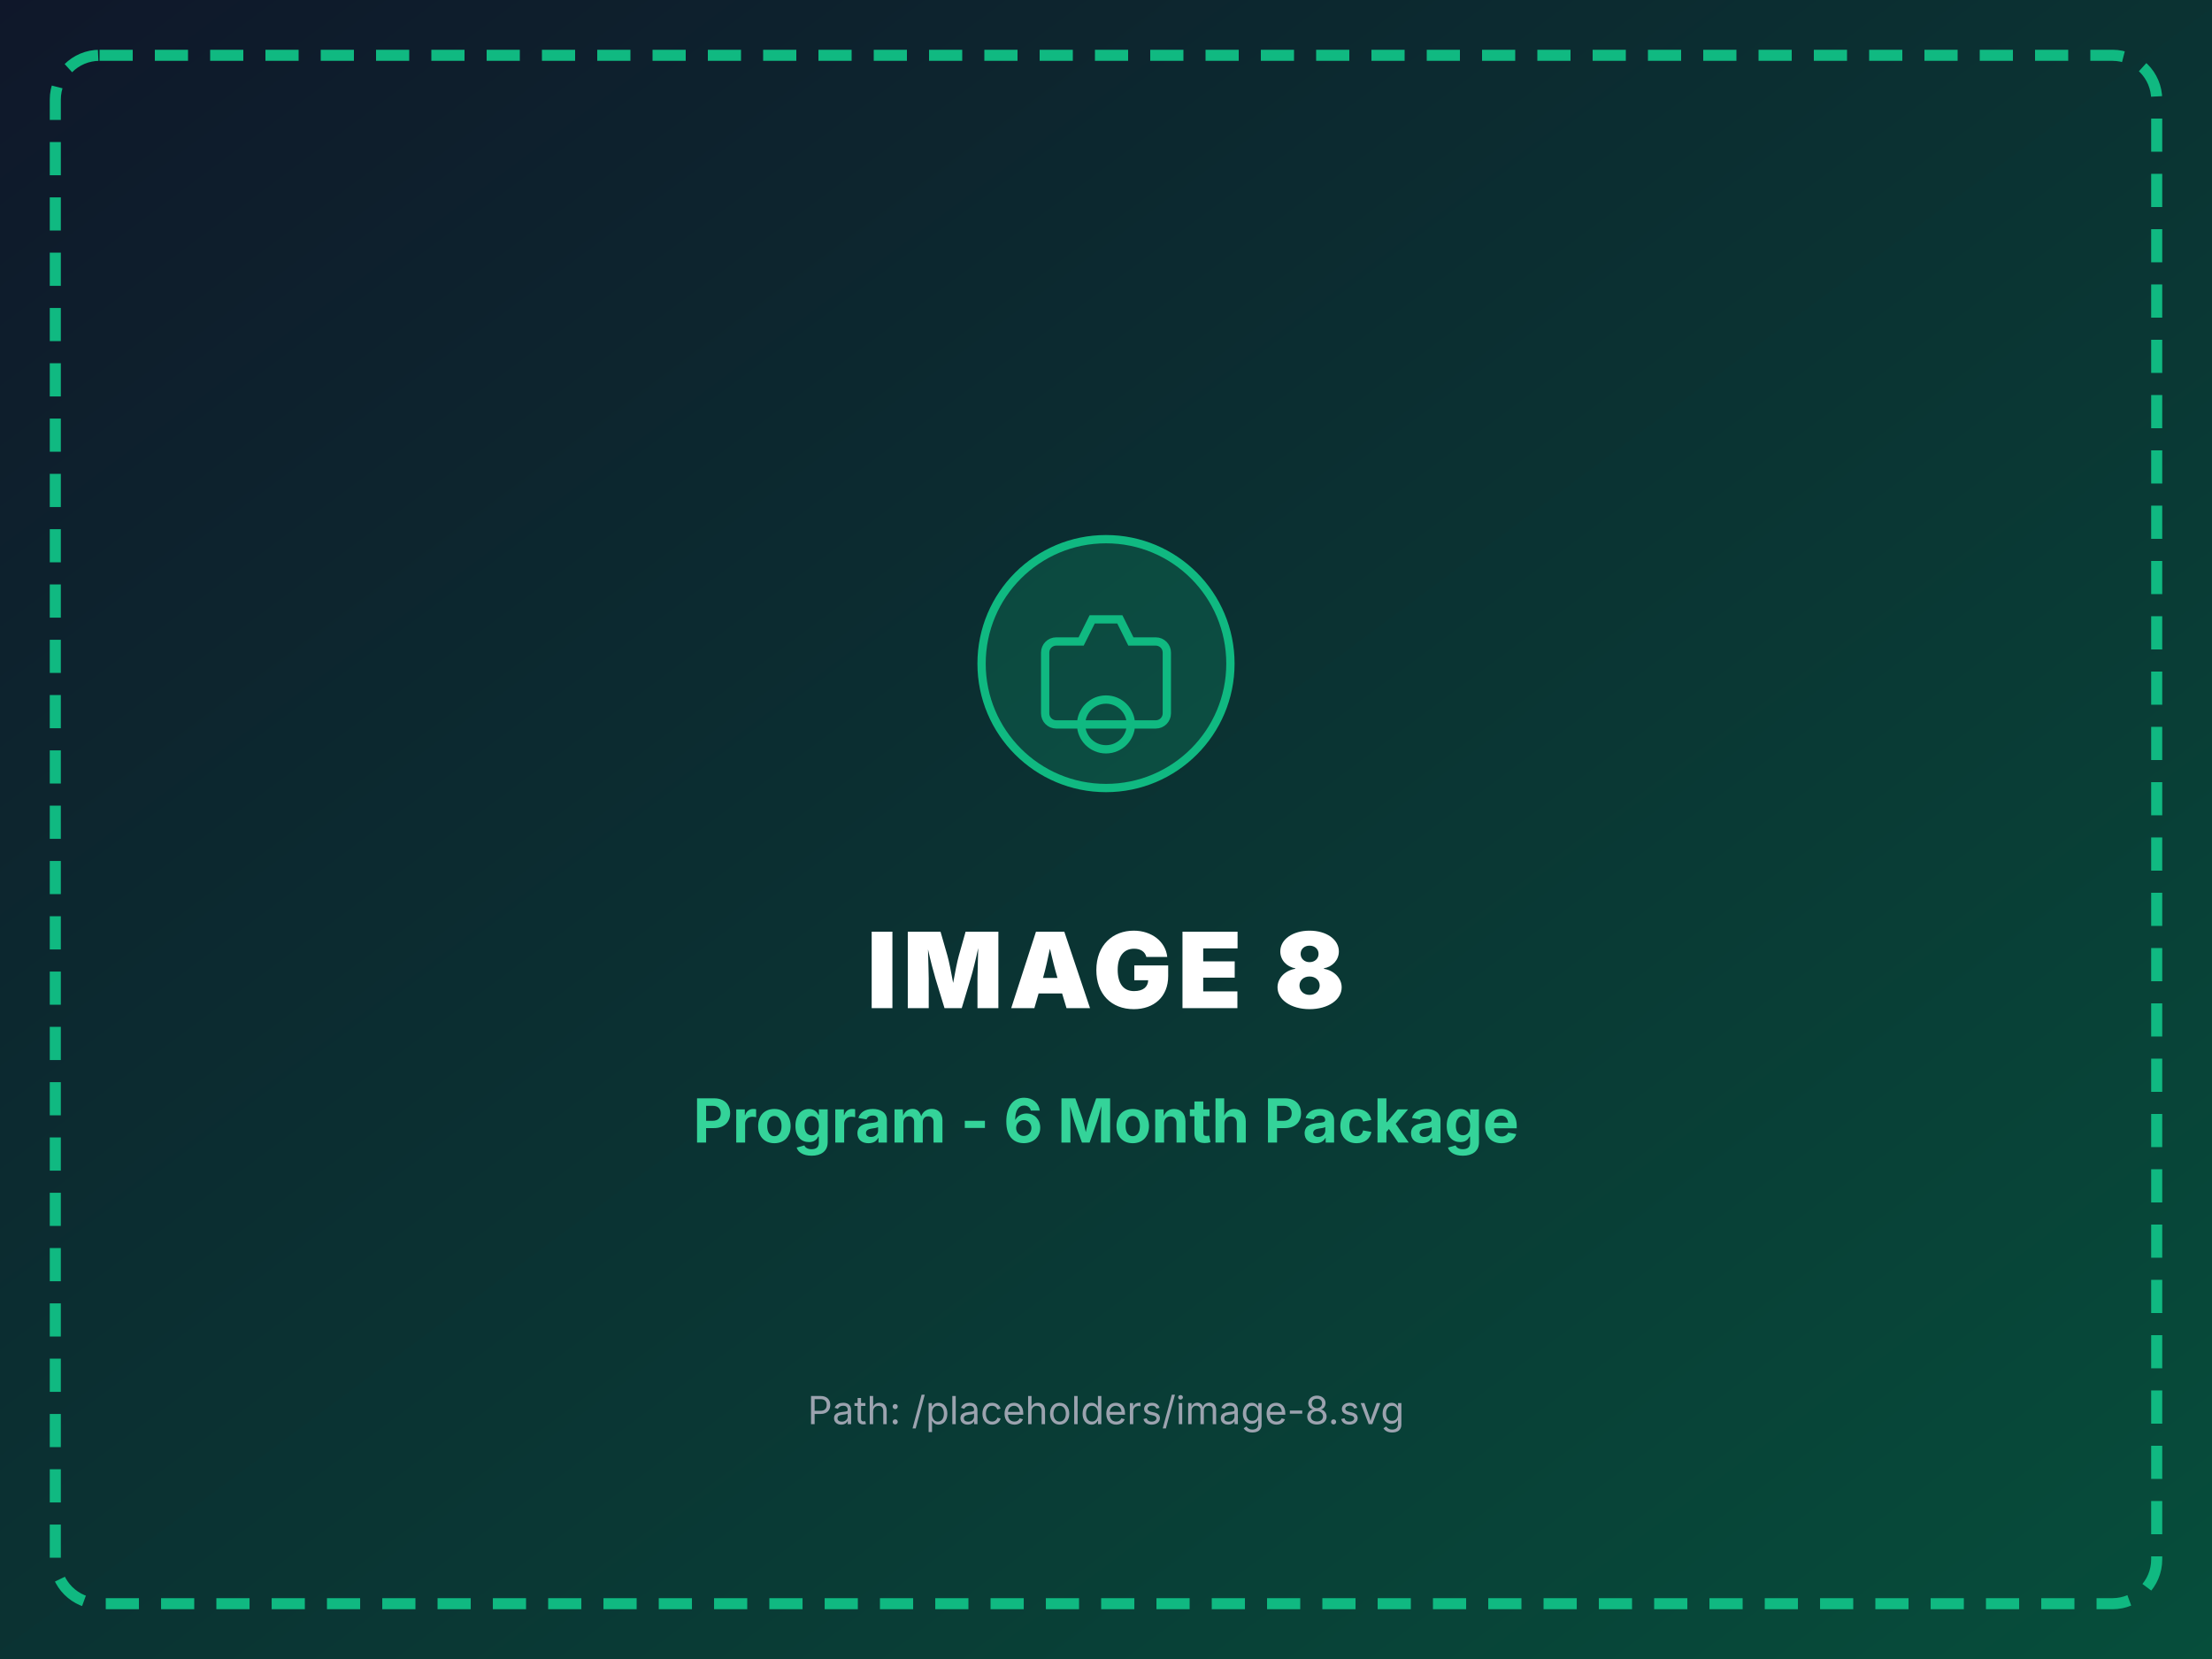
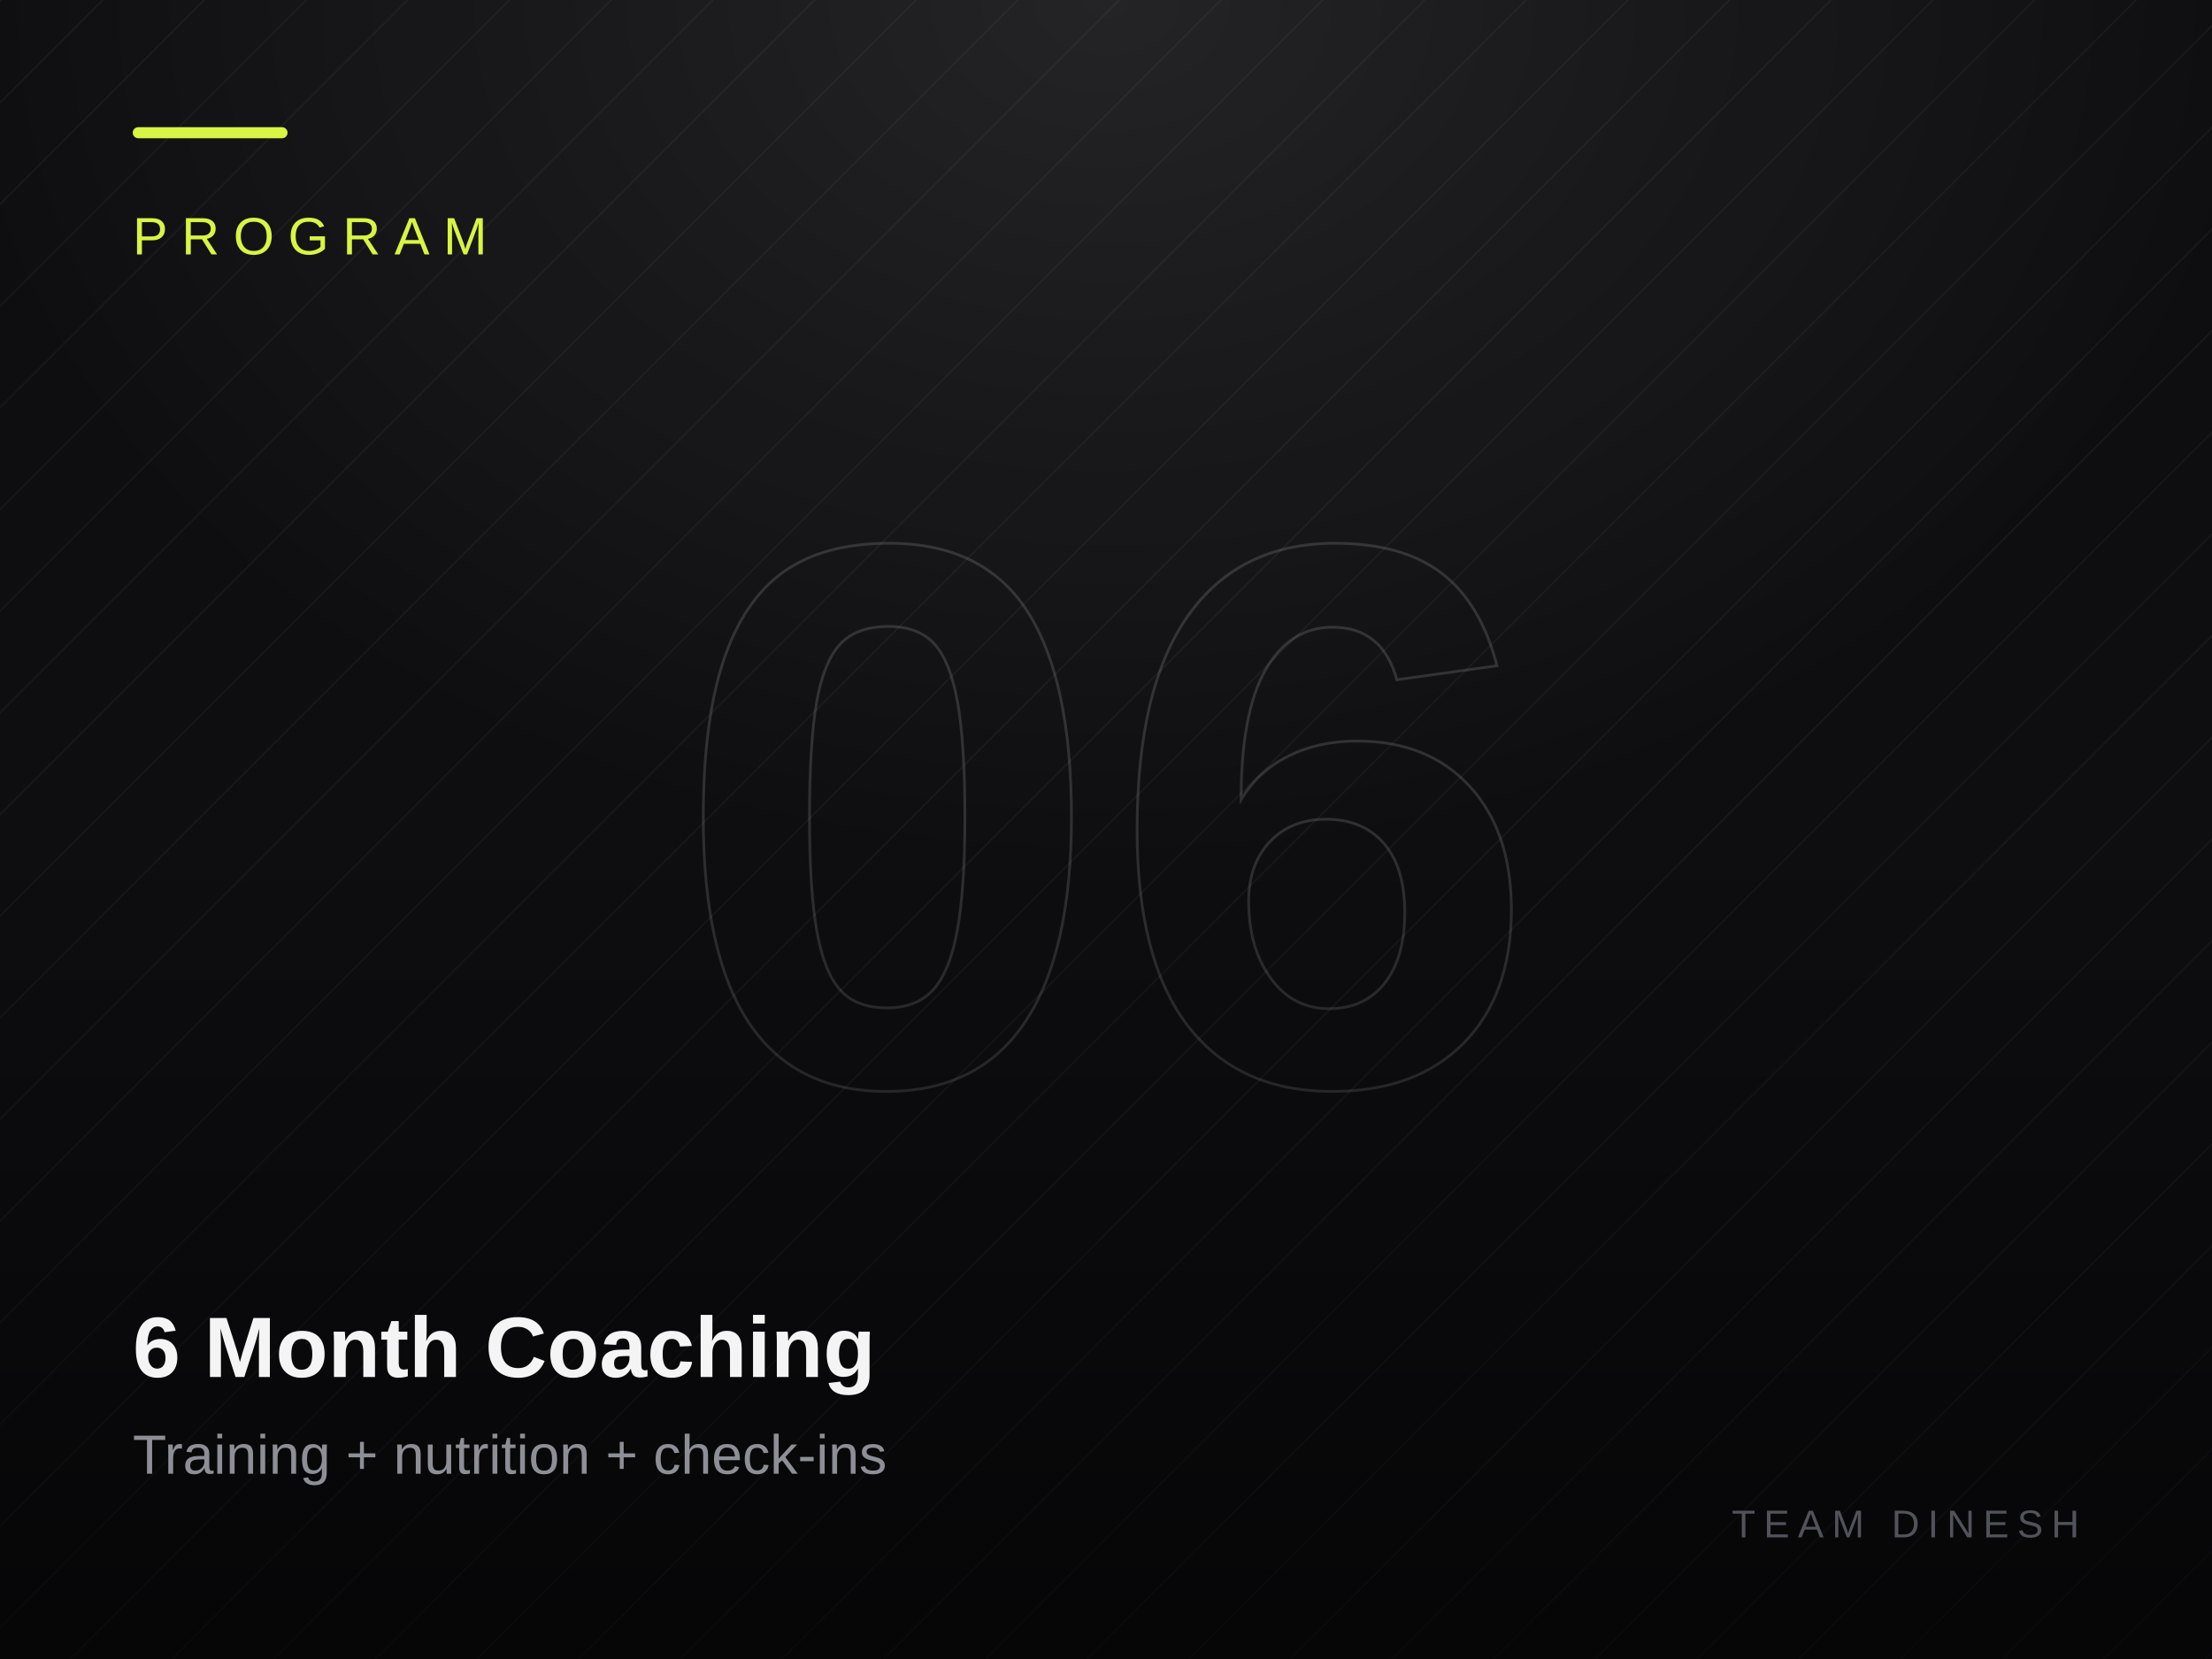
<svg xmlns="http://www.w3.org/2000/svg" width="800" height="600" viewBox="0 0 800 600">
  <defs>
-     <linearGradient id="bg-8" x1="0%" y1="0%" x2="100%" y2="100%">
-       <stop offset="0%" stop-color="#0f172a" />
-       <stop offset="100%" stop-color="#064e3b" />
+     <radialGradient id="glow" cx="50%" cy="0%" r="95%">
+       <stop offset="0%" stop-color="#ffffff" stop-opacity="0.09" />
+       <stop offset="55%" stop-color="#ffffff" stop-opacity="0" />
+     </radialGradient>
+     <pattern id="lines" width="26" height="26" patternTransform="rotate(45)" patternUnits="userSpaceOnUse">
+       <line x1="0" y1="0" x2="0" y2="26" stroke="#ffffff" stroke-opacity="0.05" stroke-width="1" />
+     </pattern>
+     <linearGradient id="vig" x1="0" y1="0" x2="0" y2="1">
+       <stop offset="50%" stop-color="#000000" stop-opacity="0" />
+       <stop offset="100%" stop-color="#000000" stop-opacity="0.6" />
    </linearGradient>
  </defs>
-   <rect width="100%" height="100%" fill="url(#bg-8)" />
-   <rect x="20" y="20" width="760" height="560" rx="16" fill="none" stroke="#10b981" stroke-width="4" stroke-dasharray="12 8" />
-   <g transform="translate(400, 240)" text-anchor="middle">
-     <circle r="45" fill="#10b981" fill-opacity="0.2" stroke="#10b981" stroke-width="3" />
-     <path d="M-18 -8 h9 l4 -8 h10 l4 8 h9 a4 4 0 0 1 4 4 v22 a4 4 0 0 1 -4 4 h-36 a4 4 0 0 1 -4 -4 v-22 a4 4 0 0 1 4 -4 z M 0 13 a9 9 0 1 0 0.001 0" fill="none" stroke="#10b981" stroke-width="3" />
-   </g>
-   <text x="50%" y="350" dominant-baseline="middle" text-anchor="middle" font-family="system-ui, -apple-system, sans-serif" font-size="38" font-weight="900" fill="#ffffff" letter-spacing="2">
-     IMAGE 8
-   </text>
-   <text x="50%" y="405" dominant-baseline="middle" text-anchor="middle" font-family="system-ui, -apple-system, sans-serif" font-size="22" font-weight="700" fill="#34d399">
-     Program - 6 Month Package
-   </text>
-   <text x="50%" y="510" dominant-baseline="middle" text-anchor="middle" font-family="system-ui, -apple-system, sans-serif" font-size="14" fill="#9ca3af">
-     Path: /placeholders/image-8.svg
-   </text>
+   <rect width="800" height="600" fill="#0e0e11" />
+   <rect width="800" height="600" fill="url(#glow)" />
+   <rect width="800" height="600" fill="url(#lines)" />
+   <text x="400" y="392" text-anchor="middle" font-family="'Arial Narrow', Arial, Helvetica, sans-serif" font-weight="900" font-size="280" letter-spacing="2" fill="none" stroke="#ffffff" stroke-opacity="0.14">06</text>
+   <rect width="800" height="600" fill="url(#vig)" />
+   <rect x="48" y="46" width="56" height="4" rx="2" fill="#d7f542" />
+   <text x="48" y="92" font-family="Arial, Helvetica, sans-serif" font-size="19" letter-spacing="5" fill="#d7f542">PROGRAM</text>
+   <text x="48" y="498" font-family="Arial, Helvetica, sans-serif" font-size="31" font-weight="700" fill="#f4f4f5">6 Month Coaching</text>
+   <text x="48" y="533" font-family="Arial, Helvetica, sans-serif" font-size="20" fill="#8e8e96">Training + nutrition + check-ins</text>
+   <text x="752" y="556" text-anchor="end" font-family="Arial, Helvetica, sans-serif" font-size="14" letter-spacing="3" fill="#52525b">TEAM DINESH</text>
</svg>
